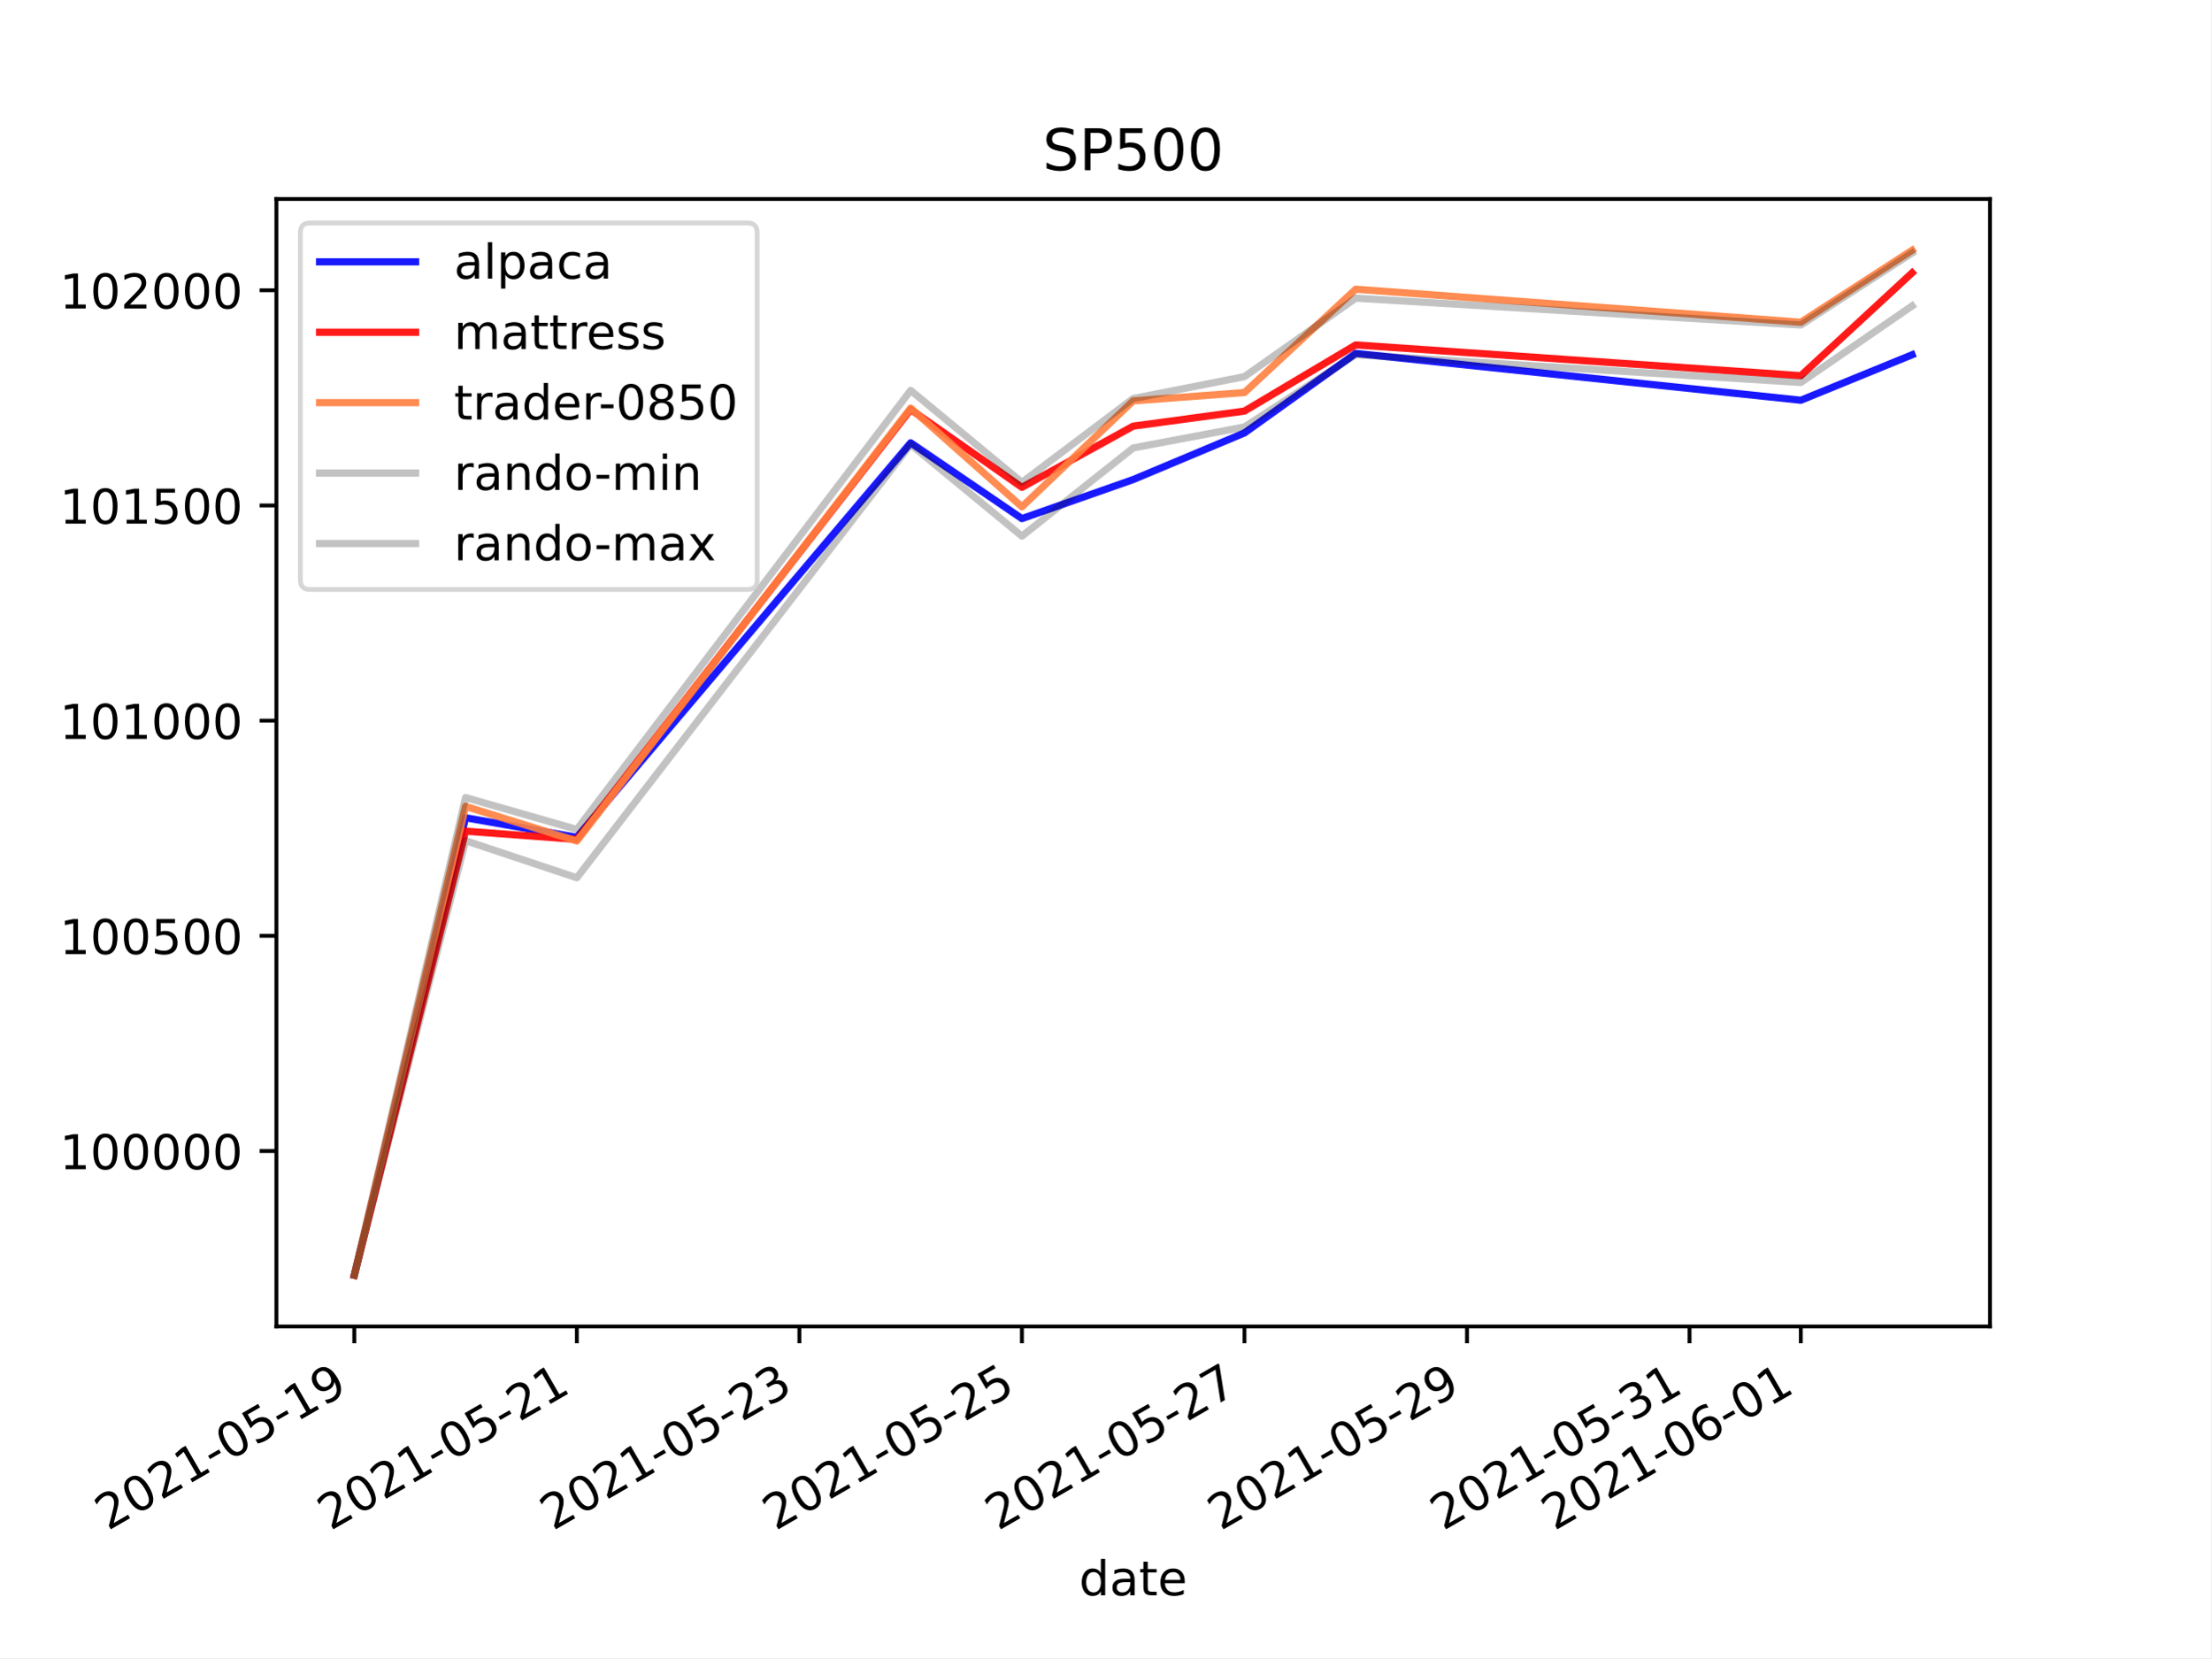
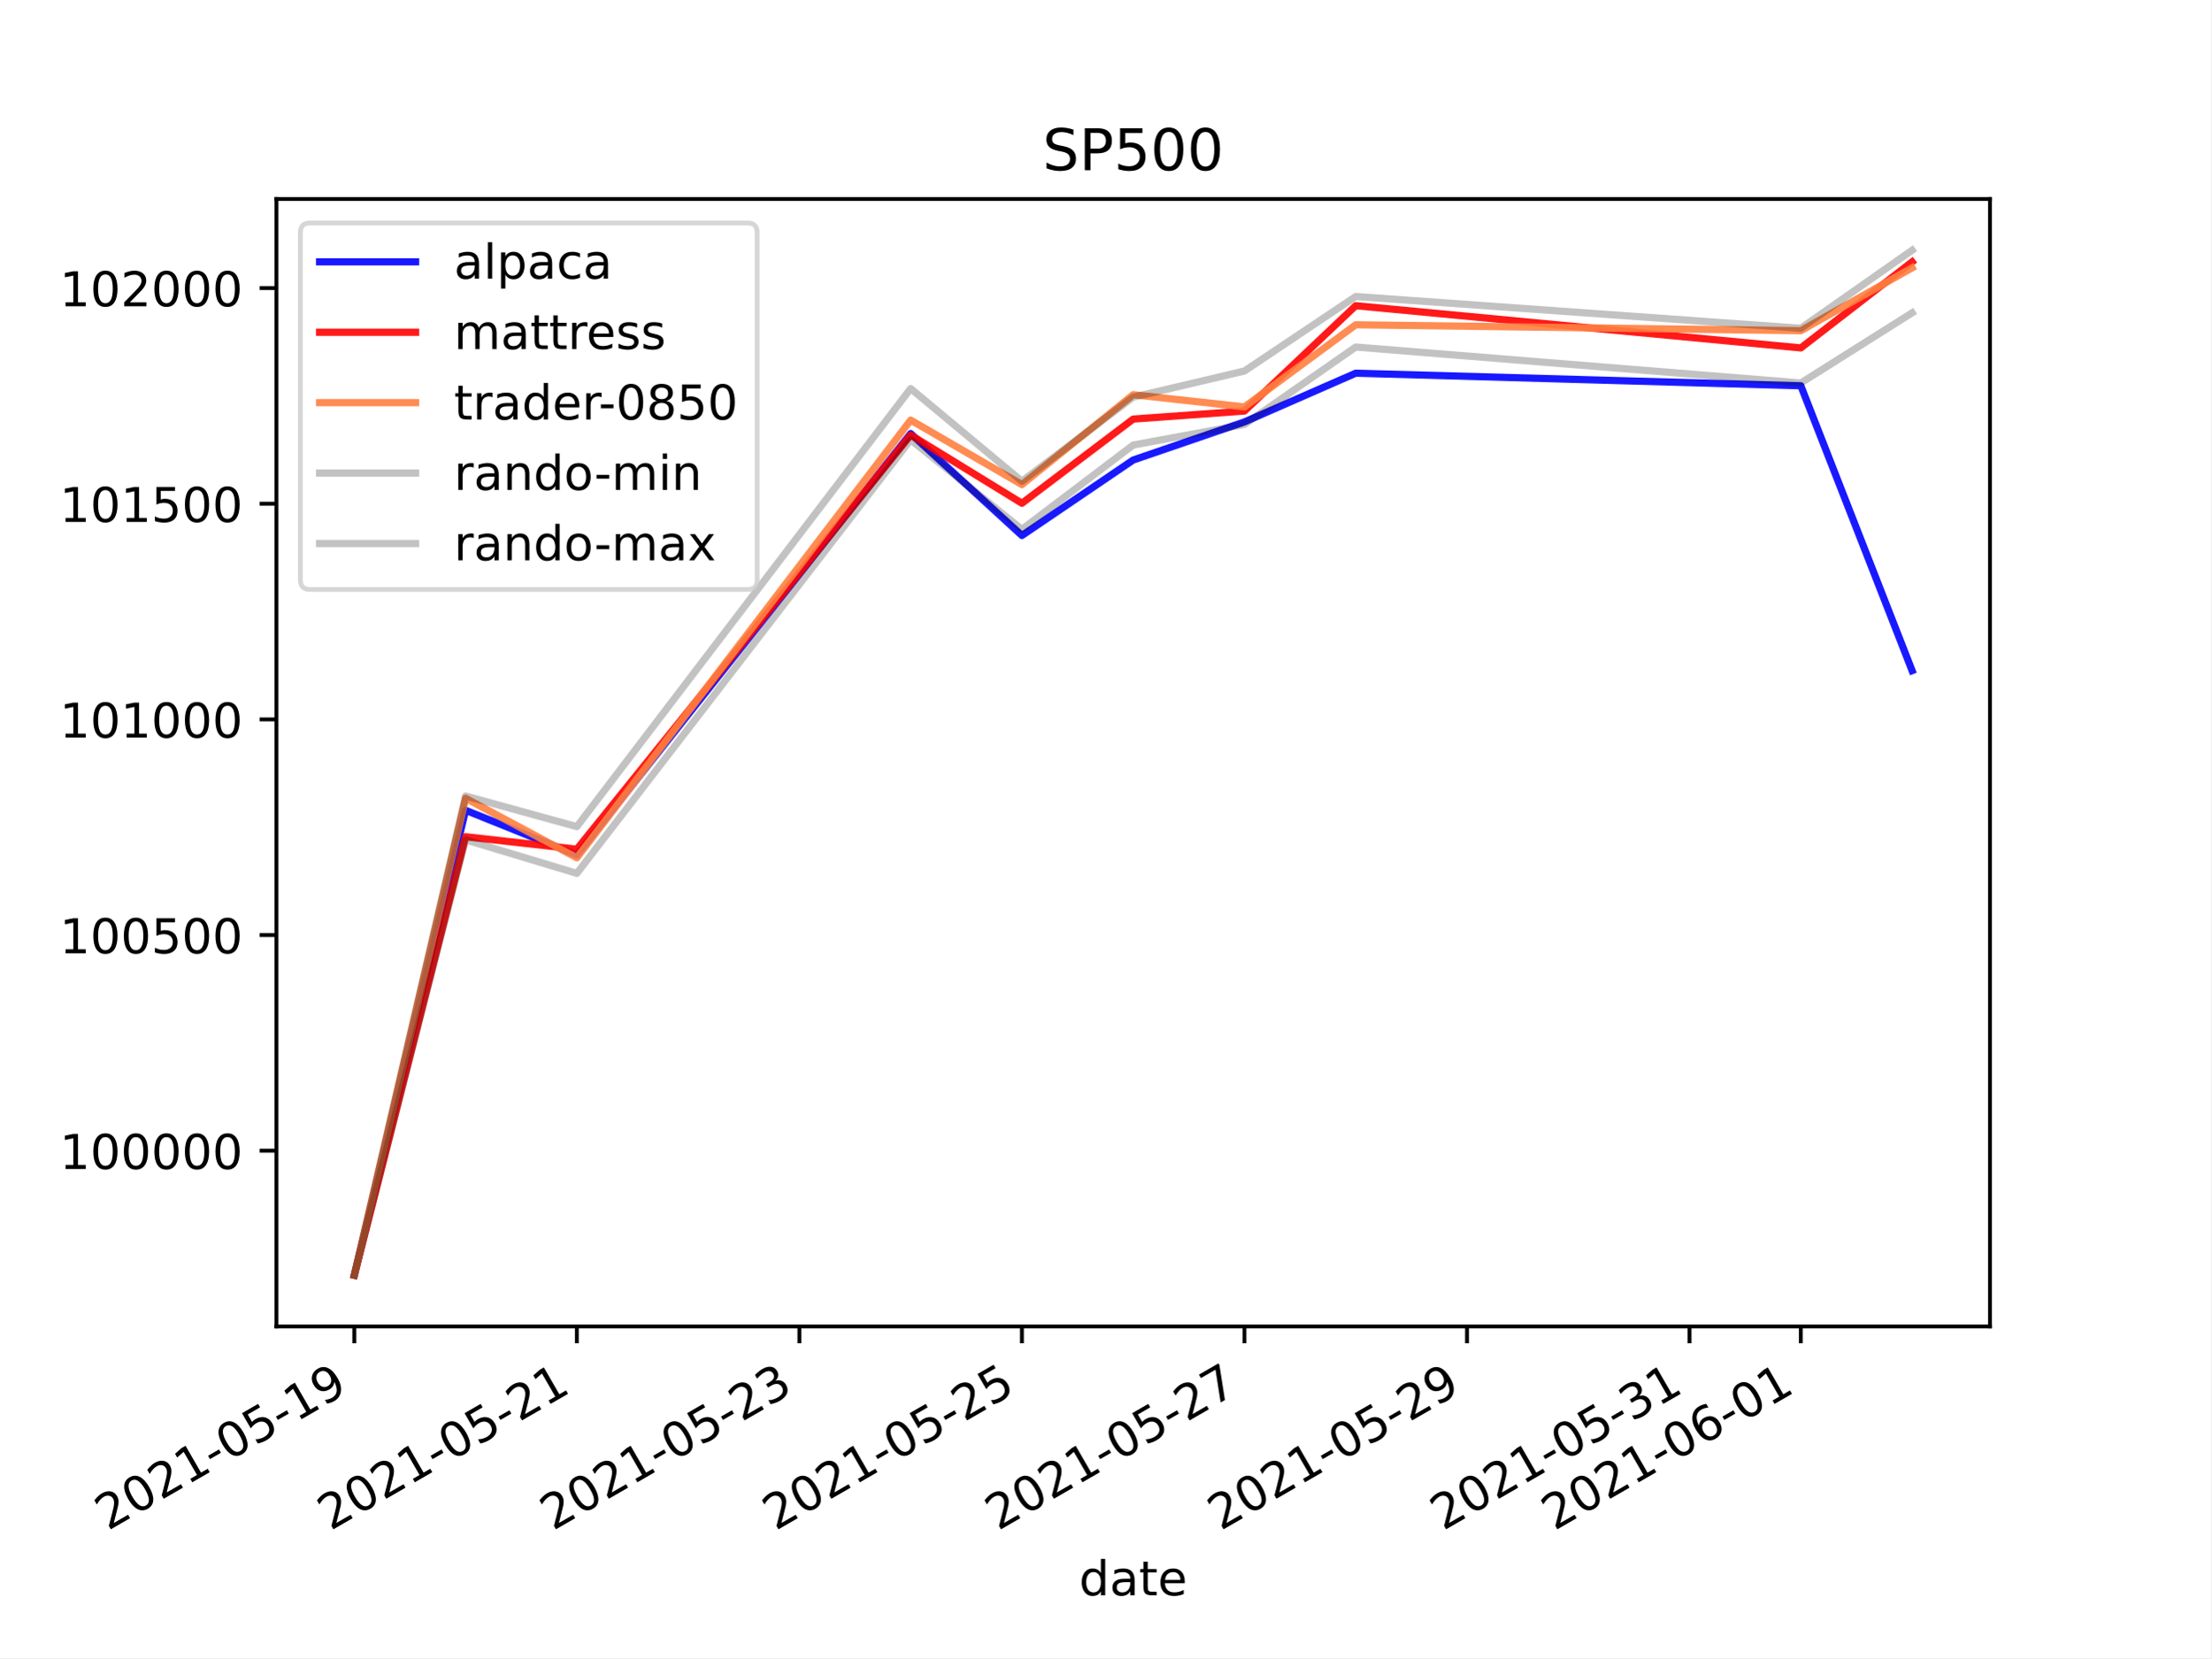
<svg xmlns="http://www.w3.org/2000/svg" xmlns:xlink="http://www.w3.org/1999/xlink" height="345.6pt" version="1.1" viewBox="0 0 460.8 345.6" width="460.8pt">
  <defs>
    <style type="text/css">*{stroke-linecap:butt;stroke-linejoin:round;}</style>
  </defs>
  <g id="figure_1">
    <g id="patch_1">
      <path d="M 0 345.6  L 460.8 345.6  L 460.8 0  L 0 0  z " style="fill:#ffffff;" />
    </g>
    <g id="axes_1">
      <g id="patch_2">
        <path d="M 57.6 276.48  L 414.72 276.48  L 414.72 41.472  L 57.6 41.472  z " style="fill:#ffffff;" />
      </g>
      <g id="matplotlib.axis_1">
        <g id="xtick_1">
          <g id="line2d_1">
            <defs>
-               <path d="M 0 0  L 0 3.5  " id="m09551b42dd" style="stroke:#000000;stroke-width:0.8;" />
-             </defs>
-             <g>
-               <use style="stroke:#000000;stroke-width:0.8;" x="73.833" xlink:href="#m09551b42dd" y="276.48" />
+               <path d="M 0 0  L 0 3.5  " id="m0da00bbc92" style="stroke:#000000;stroke-width:0.8;" />
+             </defs>
+             <g>
+               <use style="stroke:#000000;stroke-width:0.8;" x="73.833" xlink:href="#m0da00bbc92" y="276.48" />
            </g>
          </g>
          <g id="text_1">
            <g transform="translate(22.46328 319.1183)rotate(-30)scale(0.1 -0.1)">
              <defs>
                <path d="M 1228 531  L 3431 531  L 3431 0  L 469 0  L 469 531  Q 828 903 1448 1529  Q 2069 2156 2228 2338  Q 2531 2678 2651 2914  Q 2772 3150 2772 3378  Q 2772 3750 2511 3984  Q 2250 4219 1831 4219  Q 1534 4219 1204 4116  Q 875 4013 500 3803  L 500 4441  Q 881 4594 1212 4672  Q 1544 4750 1819 4750  Q 2544 4750 2975 4387  Q 3406 4025 3406 3419  Q 3406 3131 3298 2873  Q 3191 2616 2906 2266  Q 2828 2175 2409 1742  Q 1991 1309 1228 531  z " id="DejaVuSans-32" transform="scale(0.015625)" />
                <path d="M 2034 4250  Q 1547 4250 1301 3770  Q 1056 3291 1056 2328  Q 1056 1369 1301 889  Q 1547 409 2034 409  Q 2525 409 2770 889  Q 3016 1369 3016 2328  Q 3016 3291 2770 3770  Q 2525 4250 2034 4250  z M 2034 4750  Q 2819 4750 3233 4129  Q 3647 3509 3647 2328  Q 3647 1150 3233 529  Q 2819 -91 2034 -91  Q 1250 -91 836 529  Q 422 1150 422 2328  Q 422 3509 836 4129  Q 1250 4750 2034 4750  z " id="DejaVuSans-30" transform="scale(0.015625)" />
                <path d="M 794 531  L 1825 531  L 1825 4091  L 703 3866  L 703 4441  L 1819 4666  L 2450 4666  L 2450 531  L 3481 531  L 3481 0  L 794 0  L 794 531  z " id="DejaVuSans-31" transform="scale(0.015625)" />
                <path d="M 313 2009  L 1997 2009  L 1997 1497  L 313 1497  L 313 2009  z " id="DejaVuSans-2d" transform="scale(0.015625)" />
                <path d="M 691 4666  L 3169 4666  L 3169 4134  L 1269 4134  L 1269 2991  Q 1406 3038 1543 3061  Q 1681 3084 1819 3084  Q 2600 3084 3056 2656  Q 3513 2228 3513 1497  Q 3513 744 3044 326  Q 2575 -91 1722 -91  Q 1428 -91 1123 -41  Q 819 9 494 109  L 494 744  Q 775 591 1075 516  Q 1375 441 1709 441  Q 2250 441 2565 725  Q 2881 1009 2881 1497  Q 2881 1984 2565 2268  Q 2250 2553 1709 2553  Q 1456 2553 1204 2497  Q 953 2441 691 2322  L 691 4666  z " id="DejaVuSans-35" transform="scale(0.015625)" />
                <path d="M 703 97  L 703 672  Q 941 559 1184 500  Q 1428 441 1663 441  Q 2288 441 2617 861  Q 2947 1281 2994 2138  Q 2813 1869 2534 1725  Q 2256 1581 1919 1581  Q 1219 1581 811 2004  Q 403 2428 403 3163  Q 403 3881 828 4315  Q 1253 4750 1959 4750  Q 2769 4750 3195 4129  Q 3622 3509 3622 2328  Q 3622 1225 3098 567  Q 2575 -91 1691 -91  Q 1453 -91 1209 -44  Q 966 3 703 97  z M 1959 2075  Q 2384 2075 2632 2365  Q 2881 2656 2881 3163  Q 2881 3666 2632 3958  Q 2384 4250 1959 4250  Q 1534 4250 1286 3958  Q 1038 3666 1038 3163  Q 1038 2656 1286 2365  Q 1534 2075 1959 2075  z " id="DejaVuSans-39" transform="scale(0.015625)" />
              </defs>
              <use xlink:href="#DejaVuSans-32" />
              <use x="63.623" xlink:href="#DejaVuSans-30" />
              <use x="127.246" xlink:href="#DejaVuSans-32" />
              <use x="190.869" xlink:href="#DejaVuSans-31" />
              <use x="254.492" xlink:href="#DejaVuSans-2d" />
              <use x="290.576" xlink:href="#DejaVuSans-30" />
              <use x="354.199" xlink:href="#DejaVuSans-35" />
              <use x="417.822" xlink:href="#DejaVuSans-2d" />
              <use x="453.906" xlink:href="#DejaVuSans-31" />
              <use x="517.529" xlink:href="#DejaVuSans-39" />
            </g>
          </g>
        </g>
        <g id="xtick_2">
          <g id="line2d_2">
            <g>
-               <use style="stroke:#000000;stroke-width:0.8;" x="120.212" xlink:href="#m09551b42dd" y="276.48" />
+               <use style="stroke:#000000;stroke-width:0.8;" x="120.212" xlink:href="#m0da00bbc92" y="276.48" />
            </g>
          </g>
          <g id="text_2">
            <g transform="translate(68.8425 319.1183)rotate(-30)scale(0.1 -0.1)">
              <use xlink:href="#DejaVuSans-32" />
              <use x="63.623" xlink:href="#DejaVuSans-30" />
              <use x="127.246" xlink:href="#DejaVuSans-32" />
              <use x="190.869" xlink:href="#DejaVuSans-31" />
              <use x="254.492" xlink:href="#DejaVuSans-2d" />
              <use x="290.576" xlink:href="#DejaVuSans-30" />
              <use x="354.199" xlink:href="#DejaVuSans-35" />
              <use x="417.822" xlink:href="#DejaVuSans-2d" />
              <use x="453.906" xlink:href="#DejaVuSans-32" />
              <use x="517.529" xlink:href="#DejaVuSans-31" />
            </g>
          </g>
        </g>
        <g id="xtick_3">
          <g id="line2d_3">
            <g>
-               <use style="stroke:#000000;stroke-width:0.8;" x="166.591" xlink:href="#m09551b42dd" y="276.48" />
+               <use style="stroke:#000000;stroke-width:0.8;" x="166.591" xlink:href="#m0da00bbc92" y="276.48" />
            </g>
          </g>
          <g id="text_3">
            <g transform="translate(115.2217 319.1183)rotate(-30)scale(0.1 -0.1)">
              <defs>
                <path d="M 2597 2516  Q 3050 2419 3304 2112  Q 3559 1806 3559 1356  Q 3559 666 3084 287  Q 2609 -91 1734 -91  Q 1441 -91 1130 -33  Q 819 25 488 141  L 488 750  Q 750 597 1062 519  Q 1375 441 1716 441  Q 2309 441 2620 675  Q 2931 909 2931 1356  Q 2931 1769 2642 2001  Q 2353 2234 1838 2234  L 1294 2234  L 1294 2753  L 1863 2753  Q 2328 2753 2575 2939  Q 2822 3125 2822 3475  Q 2822 3834 2567 4026  Q 2313 4219 1838 4219  Q 1578 4219 1281 4162  Q 984 4106 628 3988  L 628 4550  Q 988 4650 1302 4700  Q 1616 4750 1894 4750  Q 2613 4750 3031 4423  Q 3450 4097 3450 3541  Q 3450 3153 3228 2886  Q 3006 2619 2597 2516  z " id="DejaVuSans-33" transform="scale(0.015625)" />
              </defs>
              <use xlink:href="#DejaVuSans-32" />
              <use x="63.623" xlink:href="#DejaVuSans-30" />
              <use x="127.246" xlink:href="#DejaVuSans-32" />
              <use x="190.869" xlink:href="#DejaVuSans-31" />
              <use x="254.492" xlink:href="#DejaVuSans-2d" />
              <use x="290.576" xlink:href="#DejaVuSans-30" />
              <use x="354.199" xlink:href="#DejaVuSans-35" />
              <use x="417.822" xlink:href="#DejaVuSans-2d" />
              <use x="453.906" xlink:href="#DejaVuSans-32" />
              <use x="517.529" xlink:href="#DejaVuSans-33" />
            </g>
          </g>
        </g>
        <g id="xtick_4">
          <g id="line2d_4">
            <g>
-               <use style="stroke:#000000;stroke-width:0.8;" x="212.97" xlink:href="#m09551b42dd" y="276.48" />
+               <use style="stroke:#000000;stroke-width:0.8;" x="212.97" xlink:href="#m0da00bbc92" y="276.48" />
            </g>
          </g>
          <g id="text_4">
            <g transform="translate(161.6009 319.1183)rotate(-30)scale(0.1 -0.1)">
              <use xlink:href="#DejaVuSans-32" />
              <use x="63.623" xlink:href="#DejaVuSans-30" />
              <use x="127.246" xlink:href="#DejaVuSans-32" />
              <use x="190.869" xlink:href="#DejaVuSans-31" />
              <use x="254.492" xlink:href="#DejaVuSans-2d" />
              <use x="290.576" xlink:href="#DejaVuSans-30" />
              <use x="354.199" xlink:href="#DejaVuSans-35" />
              <use x="417.822" xlink:href="#DejaVuSans-2d" />
              <use x="453.906" xlink:href="#DejaVuSans-32" />
              <use x="517.529" xlink:href="#DejaVuSans-35" />
            </g>
          </g>
        </g>
        <g id="xtick_5">
          <g id="line2d_5">
            <g>
-               <use style="stroke:#000000;stroke-width:0.8;" x="259.35" xlink:href="#m09551b42dd" y="276.48" />
+               <use style="stroke:#000000;stroke-width:0.8;" x="259.35" xlink:href="#m0da00bbc92" y="276.48" />
            </g>
          </g>
          <g id="text_5">
            <g transform="translate(207.9802 319.1183)rotate(-30)scale(0.1 -0.1)">
              <defs>
                <path d="M 525 4666  L 3525 4666  L 3525 4397  L 1831 0  L 1172 0  L 2766 4134  L 525 4134  L 525 4666  z " id="DejaVuSans-37" transform="scale(0.015625)" />
              </defs>
              <use xlink:href="#DejaVuSans-32" />
              <use x="63.623" xlink:href="#DejaVuSans-30" />
              <use x="127.246" xlink:href="#DejaVuSans-32" />
              <use x="190.869" xlink:href="#DejaVuSans-31" />
              <use x="254.492" xlink:href="#DejaVuSans-2d" />
              <use x="290.576" xlink:href="#DejaVuSans-30" />
              <use x="354.199" xlink:href="#DejaVuSans-35" />
              <use x="417.822" xlink:href="#DejaVuSans-2d" />
              <use x="453.906" xlink:href="#DejaVuSans-32" />
              <use x="517.529" xlink:href="#DejaVuSans-37" />
            </g>
          </g>
        </g>
        <g id="xtick_6">
          <g id="line2d_6">
            <g>
-               <use style="stroke:#000000;stroke-width:0.8;" x="305.729" xlink:href="#m09551b42dd" y="276.48" />
+               <use style="stroke:#000000;stroke-width:0.8;" x="305.729" xlink:href="#m0da00bbc92" y="276.48" />
            </g>
          </g>
          <g id="text_6">
            <g transform="translate(254.3594 319.1183)rotate(-30)scale(0.1 -0.1)">
              <use xlink:href="#DejaVuSans-32" />
              <use x="63.623" xlink:href="#DejaVuSans-30" />
              <use x="127.246" xlink:href="#DejaVuSans-32" />
              <use x="190.869" xlink:href="#DejaVuSans-31" />
              <use x="254.492" xlink:href="#DejaVuSans-2d" />
              <use x="290.576" xlink:href="#DejaVuSans-30" />
              <use x="354.199" xlink:href="#DejaVuSans-35" />
              <use x="417.822" xlink:href="#DejaVuSans-2d" />
              <use x="453.906" xlink:href="#DejaVuSans-32" />
              <use x="517.529" xlink:href="#DejaVuSans-39" />
            </g>
          </g>
        </g>
        <g id="xtick_7">
          <g id="line2d_7">
            <g>
-               <use style="stroke:#000000;stroke-width:0.8;" x="352.108" xlink:href="#m09551b42dd" y="276.48" />
+               <use style="stroke:#000000;stroke-width:0.8;" x="352.108" xlink:href="#m0da00bbc92" y="276.48" />
            </g>
          </g>
          <g id="text_7">
            <g transform="translate(300.7386 319.1183)rotate(-30)scale(0.1 -0.1)">
              <use xlink:href="#DejaVuSans-32" />
              <use x="63.623" xlink:href="#DejaVuSans-30" />
              <use x="127.246" xlink:href="#DejaVuSans-32" />
              <use x="190.869" xlink:href="#DejaVuSans-31" />
              <use x="254.492" xlink:href="#DejaVuSans-2d" />
              <use x="290.576" xlink:href="#DejaVuSans-30" />
              <use x="354.199" xlink:href="#DejaVuSans-35" />
              <use x="417.822" xlink:href="#DejaVuSans-2d" />
              <use x="453.906" xlink:href="#DejaVuSans-33" />
              <use x="517.529" xlink:href="#DejaVuSans-31" />
            </g>
          </g>
        </g>
        <g id="xtick_8">
          <g id="line2d_8">
            <g>
-               <use style="stroke:#000000;stroke-width:0.8;" x="375.298" xlink:href="#m09551b42dd" y="276.48" />
+               <use style="stroke:#000000;stroke-width:0.8;" x="375.298" xlink:href="#m0da00bbc92" y="276.48" />
            </g>
          </g>
          <g id="text_8">
            <g transform="translate(323.9282 319.1183)rotate(-30)scale(0.1 -0.1)">
              <defs>
                <path d="M 2113 2584  Q 1688 2584 1439 2293  Q 1191 2003 1191 1497  Q 1191 994 1439 701  Q 1688 409 2113 409  Q 2538 409 2786 701  Q 3034 994 3034 1497  Q 3034 2003 2786 2293  Q 2538 2584 2113 2584  z M 3366 4563  L 3366 3988  Q 3128 4100 2886 4159  Q 2644 4219 2406 4219  Q 1781 4219 1451 3797  Q 1122 3375 1075 2522  Q 1259 2794 1537 2939  Q 1816 3084 2150 3084  Q 2853 3084 3261 2657  Q 3669 2231 3669 1497  Q 3669 778 3244 343  Q 2819 -91 2113 -91  Q 1303 -91 875 529  Q 447 1150 447 2328  Q 447 3434 972 4092  Q 1497 4750 2381 4750  Q 2619 4750 2861 4703  Q 3103 4656 3366 4563  z " id="DejaVuSans-36" transform="scale(0.015625)" />
              </defs>
              <use xlink:href="#DejaVuSans-32" />
              <use x="63.623" xlink:href="#DejaVuSans-30" />
              <use x="127.246" xlink:href="#DejaVuSans-32" />
              <use x="190.869" xlink:href="#DejaVuSans-31" />
              <use x="254.492" xlink:href="#DejaVuSans-2d" />
              <use x="290.576" xlink:href="#DejaVuSans-30" />
              <use x="354.199" xlink:href="#DejaVuSans-36" />
              <use x="417.822" xlink:href="#DejaVuSans-2d" />
              <use x="453.906" xlink:href="#DejaVuSans-30" />
              <use x="517.529" xlink:href="#DejaVuSans-31" />
            </g>
          </g>
        </g>
        <g id="text_9">
          <g transform="translate(224.885 332.5178)scale(0.1 -0.1)">
            <defs>
              <path d="M 2906 2969  L 2906 4863  L 3481 4863  L 3481 0  L 2906 0  L 2906 525  Q 2725 213 2448 61  Q 2172 -91 1784 -91  Q 1150 -91 751 415  Q 353 922 353 1747  Q 353 2572 751 3078  Q 1150 3584 1784 3584  Q 2172 3584 2448 3432  Q 2725 3281 2906 2969  z M 947 1747  Q 947 1113 1208 752  Q 1469 391 1925 391  Q 2381 391 2643 752  Q 2906 1113 2906 1747  Q 2906 2381 2643 2742  Q 2381 3103 1925 3103  Q 1469 3103 1208 2742  Q 947 2381 947 1747  z " id="DejaVuSans-64" transform="scale(0.015625)" />
              <path d="M 2194 1759  Q 1497 1759 1228 1600  Q 959 1441 959 1056  Q 959 750 1161 570  Q 1363 391 1709 391  Q 2188 391 2477 730  Q 2766 1069 2766 1631  L 2766 1759  L 2194 1759  z M 3341 1997  L 3341 0  L 2766 0  L 2766 531  Q 2569 213 2275 61  Q 1981 -91 1556 -91  Q 1019 -91 701 211  Q 384 513 384 1019  Q 384 1609 779 1909  Q 1175 2209 1959 2209  L 2766 2209  L 2766 2266  Q 2766 2663 2505 2880  Q 2244 3097 1772 3097  Q 1472 3097 1187 3025  Q 903 2953 641 2809  L 641 3341  Q 956 3463 1253 3523  Q 1550 3584 1831 3584  Q 2591 3584 2966 3190  Q 3341 2797 3341 1997  z " id="DejaVuSans-61" transform="scale(0.015625)" />
              <path d="M 1172 4494  L 1172 3500  L 2356 3500  L 2356 3053  L 1172 3053  L 1172 1153  Q 1172 725 1289 603  Q 1406 481 1766 481  L 2356 481  L 2356 0  L 1766 0  Q 1100 0 847 248  Q 594 497 594 1153  L 594 3053  L 172 3053  L 172 3500  L 594 3500  L 594 4494  L 1172 4494  z " id="DejaVuSans-74" transform="scale(0.015625)" />
              <path d="M 3597 1894  L 3597 1613  L 953 1613  Q 991 1019 1311 708  Q 1631 397 2203 397  Q 2534 397 2845 478  Q 3156 559 3463 722  L 3463 178  Q 3153 47 2828 -22  Q 2503 -91 2169 -91  Q 1331 -91 842 396  Q 353 884 353 1716  Q 353 2575 817 3079  Q 1281 3584 2069 3584  Q 2775 3584 3186 3129  Q 3597 2675 3597 1894  z M 3022 2063  Q 3016 2534 2758 2815  Q 2500 3097 2075 3097  Q 1594 3097 1305 2825  Q 1016 2553 972 2059  L 3022 2063  z " id="DejaVuSans-65" transform="scale(0.015625)" />
            </defs>
            <use xlink:href="#DejaVuSans-64" />
            <use x="63.477" xlink:href="#DejaVuSans-61" />
            <use x="124.756" xlink:href="#DejaVuSans-74" />
            <use x="163.965" xlink:href="#DejaVuSans-65" />
          </g>
        </g>
      </g>
      <g id="matplotlib.axis_2">
        <g id="ytick_1">
          <g id="line2d_9">
            <defs>
-               <path d="M 0 0  L -3.5 0  " id="m595f0030fd" style="stroke:#000000;stroke-width:0.8;" />
-             </defs>
-             <g>
-               <use style="stroke:#000000;stroke-width:0.8;" x="57.6" xlink:href="#m595f0030fd" y="239.906" />
+               <path d="M 0 0  L -3.5 0  " id="maac58b6d9e" style="stroke:#000000;stroke-width:0.8;" />
+             </defs>
+             <g>
+               <use style="stroke:#000000;stroke-width:0.8;" x="57.6" xlink:href="#maac58b6d9e" y="239.847" />
            </g>
          </g>
          <g id="text_10">
-             <g transform="translate(12.425 243.7049)scale(0.1 -0.1)">
+             <g transform="translate(12.425 243.6465)scale(0.1 -0.1)">
              <use xlink:href="#DejaVuSans-31" />
              <use x="63.623" xlink:href="#DejaVuSans-30" />
              <use x="127.246" xlink:href="#DejaVuSans-30" />
              <use x="190.869" xlink:href="#DejaVuSans-30" />
              <use x="254.492" xlink:href="#DejaVuSans-30" />
              <use x="318.115" xlink:href="#DejaVuSans-30" />
            </g>
          </g>
        </g>
        <g id="ytick_2">
          <g id="line2d_10">
            <g>
-               <use style="stroke:#000000;stroke-width:0.8;" x="57.6" xlink:href="#m595f0030fd" y="195.053" />
+               <use style="stroke:#000000;stroke-width:0.8;" x="57.6" xlink:href="#maac58b6d9e" y="194.894" />
            </g>
          </g>
          <g id="text_11">
-             <g transform="translate(12.425 198.8524)scale(0.1 -0.1)">
+             <g transform="translate(12.425 198.6927)scale(0.1 -0.1)">
              <use xlink:href="#DejaVuSans-31" />
              <use x="63.623" xlink:href="#DejaVuSans-30" />
              <use x="127.246" xlink:href="#DejaVuSans-30" />
              <use x="190.869" xlink:href="#DejaVuSans-35" />
              <use x="254.492" xlink:href="#DejaVuSans-30" />
              <use x="318.115" xlink:href="#DejaVuSans-30" />
            </g>
          </g>
        </g>
        <g id="ytick_3">
          <g id="line2d_11">
            <g>
-               <use style="stroke:#000000;stroke-width:0.8;" x="57.6" xlink:href="#m595f0030fd" y="150.201" />
+               <use style="stroke:#000000;stroke-width:0.8;" x="57.6" xlink:href="#maac58b6d9e" y="149.94" />
            </g>
          </g>
          <g id="text_12">
-             <g transform="translate(12.425 154)scale(0.1 -0.1)">
+             <g transform="translate(12.425 153.739)scale(0.1 -0.1)">
              <use xlink:href="#DejaVuSans-31" />
              <use x="63.623" xlink:href="#DejaVuSans-30" />
              <use x="127.246" xlink:href="#DejaVuSans-31" />
              <use x="190.869" xlink:href="#DejaVuSans-30" />
              <use x="254.492" xlink:href="#DejaVuSans-30" />
              <use x="318.115" xlink:href="#DejaVuSans-30" />
            </g>
          </g>
        </g>
        <g id="ytick_4">
          <g id="line2d_12">
            <g>
-               <use style="stroke:#000000;stroke-width:0.8;" x="57.6" xlink:href="#m595f0030fd" y="105.348" />
+               <use style="stroke:#000000;stroke-width:0.8;" x="57.6" xlink:href="#maac58b6d9e" y="104.986" />
            </g>
          </g>
          <g id="text_13">
-             <g transform="translate(12.425 109.1475)scale(0.1 -0.1)">
+             <g transform="translate(12.425 108.7853)scale(0.1 -0.1)">
              <use xlink:href="#DejaVuSans-31" />
              <use x="63.623" xlink:href="#DejaVuSans-30" />
              <use x="127.246" xlink:href="#DejaVuSans-31" />
              <use x="190.869" xlink:href="#DejaVuSans-35" />
              <use x="254.492" xlink:href="#DejaVuSans-30" />
              <use x="318.115" xlink:href="#DejaVuSans-30" />
            </g>
          </g>
        </g>
        <g id="ytick_5">
          <g id="line2d_13">
            <g>
-               <use style="stroke:#000000;stroke-width:0.8;" x="57.6" xlink:href="#m595f0030fd" y="60.496" />
+               <use style="stroke:#000000;stroke-width:0.8;" x="57.6" xlink:href="#maac58b6d9e" y="60.032" />
            </g>
          </g>
          <g id="text_14">
-             <g transform="translate(12.425 64.29501)scale(0.1 -0.1)">
+             <g transform="translate(12.425 63.83156)scale(0.1 -0.1)">
              <use xlink:href="#DejaVuSans-31" />
              <use x="63.623" xlink:href="#DejaVuSans-30" />
              <use x="127.246" xlink:href="#DejaVuSans-32" />
              <use x="190.869" xlink:href="#DejaVuSans-30" />
              <use x="254.492" xlink:href="#DejaVuSans-30" />
              <use x="318.115" xlink:href="#DejaVuSans-30" />
            </g>
          </g>
        </g>
      </g>
      <g id="line2d_14">
-         <path clip-path="url(#p770f45b010)" d="M 73.833 265.798  L 97.022 170.447  L 120.212 174.515  L 189.781 92.287  L 212.97 108.09  L 236.16 99.951  L 259.35 90.232  L 282.539 73.652  L 375.298 83.419  L 398.487 73.942  " style="fill:none;stroke:#0000ff;stroke-linecap:square;stroke-opacity:0.9;stroke-width:1.5;" />
+         <path clip-path="url(#p0e69887f0f)" d="M 73.833 265.798  L 97.022 168.886  L 120.212 178.206  L 189.781 90.367  L 212.97 111.614  L 236.16 95.878  L 259.35 87.932  L 282.539 77.781  L 375.298 80.404  L 398.487 139.778  " style="fill:none;stroke:#0000ff;stroke-linecap:square;stroke-opacity:0.9;stroke-width:1.5;" />
      </g>
      <g id="line2d_15">
-         <path clip-path="url(#p770f45b010)" d="M 73.833 265.798  L 97.022 173.238  L 120.212 174.961  L 189.781 85.344  L 212.97 101.569  L 236.16 88.817  L 259.35 85.677  L 282.539 71.889  L 375.298 78.302  L 398.487 56.867  " style="fill:none;stroke:#ff0000;stroke-linecap:square;stroke-opacity:0.9;stroke-width:1.5;" />
+         <path clip-path="url(#p0e69887f0f)" d="M 73.833 265.798  L 97.022 174.397  L 120.212 176.997  L 189.781 90.662  L 212.97 104.891  L 236.16 87.344  L 259.35 85.67  L 282.539 63.716  L 375.298 72.514  L 398.487 54.582  " style="fill:none;stroke:#ff0000;stroke-linecap:square;stroke-opacity:0.9;stroke-width:1.5;" />
      </g>
      <g id="line2d_16">
-         <path clip-path="url(#p770f45b010)" d="M 73.833 265.798  L 97.022 168.077  L 120.212 175.291  L 189.781 85.064  L 212.97 105.631  L 236.16 83.554  L 259.35 81.818  L 282.539 60.275  L 375.298 67.16  L 398.487 52.154  " style="fill:none;stroke:#ff8040;stroke-linecap:square;stroke-opacity:0.9;stroke-width:1.5;" />
+         <path clip-path="url(#p0e69887f0f)" d="M 73.833 265.798  L 97.022 166.386  L 120.212 178.785  L 189.781 87.561  L 212.97 101  L 236.16 82.261  L 259.35 84.81  L 282.539 67.689  L 375.298 68.92  L 398.487 55.819  " style="fill:none;stroke:#ff8040;stroke-linecap:square;stroke-opacity:0.9;stroke-width:1.5;" />
      </g>
      <g id="line2d_17">
-         <path clip-path="url(#p770f45b010)" d="M 73.833 265.798  L 97.022 175.227  L 120.212 182.958  L 189.781 92.642  L 212.97 111.745  L 236.16 93.363  L 259.35 88.987  L 282.539 73.912  L 375.298 79.716  L 398.487 63.76  " style="fill:none;stroke:#0d0d0d;stroke-linecap:square;stroke-opacity:0.25;stroke-width:1.5;" />
+         <path clip-path="url(#p0e69887f0f)" d="M 73.833 265.798  L 97.022 175.047  L 120.212 182.036  L 189.781 91.658  L 212.97 110.33  L 236.16 92.757  L 259.35 88.47  L 282.539 72.329  L 375.298 79.82  L 398.487 65.196  " style="fill:none;stroke:#0d0d0d;stroke-linecap:square;stroke-opacity:0.25;stroke-width:1.5;" />
      </g>
      <g id="line2d_18">
-         <path clip-path="url(#p770f45b010)" d="M 73.833 265.798  L 97.022 166.232  L 120.212 172.884  L 189.781 81.368  L 212.97 100.531  L 236.16 83.062  L 259.35 78.492  L 282.539 62.138  L 375.298 67.734  L 398.487 52.728  " style="fill:none;stroke:#0d0d0d;stroke-linecap:square;stroke-opacity:0.25;stroke-width:1.5;" />
+         <path clip-path="url(#p0e69887f0f)" d="M 73.833 265.798  L 97.022 165.907  L 120.212 172.296  L 189.781 80.983  L 212.97 100.305  L 236.16 82.781  L 259.35 77.324  L 282.539 61.794  L 375.298 68.419  L 398.487 52.154  " style="fill:none;stroke:#0d0d0d;stroke-linecap:square;stroke-opacity:0.25;stroke-width:1.5;" />
      </g>
      <g id="patch_3">
        <path d="M 57.6 276.48  L 57.6 41.472  " style="fill:none;stroke:#000000;stroke-linecap:square;stroke-linejoin:miter;stroke-width:0.8;" />
      </g>
      <g id="patch_4">
        <path d="M 414.72 276.48  L 414.72 41.472  " style="fill:none;stroke:#000000;stroke-linecap:square;stroke-linejoin:miter;stroke-width:0.8;" />
      </g>
      <g id="patch_5">
        <path d="M 57.6 276.48  L 414.72 276.48  " style="fill:none;stroke:#000000;stroke-linecap:square;stroke-linejoin:miter;stroke-width:0.8;" />
      </g>
      <g id="patch_6">
        <path d="M 57.6 41.472  L 414.72 41.472  " style="fill:none;stroke:#000000;stroke-linecap:square;stroke-linejoin:miter;stroke-width:0.8;" />
      </g>
      <g id="text_15">
        <g transform="translate(217.2806 35.472)scale(0.12 -0.12)">
          <defs>
            <path d="M 3425 4513  L 3425 3897  Q 3066 4069 2747 4153  Q 2428 4238 2131 4238  Q 1616 4238 1336 4038  Q 1056 3838 1056 3469  Q 1056 3159 1242 3001  Q 1428 2844 1947 2747  L 2328 2669  Q 3034 2534 3370 2195  Q 3706 1856 3706 1288  Q 3706 609 3251 259  Q 2797 -91 1919 -91  Q 1588 -91 1214 -16  Q 841 59 441 206  L 441 856  Q 825 641 1194 531  Q 1563 422 1919 422  Q 2459 422 2753 634  Q 3047 847 3047 1241  Q 3047 1584 2836 1778  Q 2625 1972 2144 2069  L 1759 2144  Q 1053 2284 737 2584  Q 422 2884 422 3419  Q 422 4038 858 4394  Q 1294 4750 2059 4750  Q 2388 4750 2728 4690  Q 3069 4631 3425 4513  z " id="DejaVuSans-53" transform="scale(0.015625)" />
            <path d="M 1259 4147  L 1259 2394  L 2053 2394  Q 2494 2394 2734 2622  Q 2975 2850 2975 3272  Q 2975 3691 2734 3919  Q 2494 4147 2053 4147  L 1259 4147  z M 628 4666  L 2053 4666  Q 2838 4666 3239 4311  Q 3641 3956 3641 3272  Q 3641 2581 3239 2228  Q 2838 1875 2053 1875  L 1259 1875  L 1259 0  L 628 0  L 628 4666  z " id="DejaVuSans-50" transform="scale(0.015625)" />
          </defs>
          <use xlink:href="#DejaVuSans-53" />
          <use x="63.477" xlink:href="#DejaVuSans-50" />
          <use x="123.779" xlink:href="#DejaVuSans-35" />
          <use x="187.402" xlink:href="#DejaVuSans-30" />
          <use x="251.025" xlink:href="#DejaVuSans-30" />
        </g>
      </g>
      <g id="legend_1">
        <g id="patch_7">
          <path d="M 64.6 122.863  L 155.792 122.863  Q 157.792 122.863 157.792 120.863  L 157.792 48.472  Q 157.792 46.472 155.792 46.472  L 64.6 46.472  Q 62.6 46.472 62.6 48.472  L 62.6 120.863  Q 62.6 122.863 64.6 122.863  z " style="fill:#ffffff;opacity:0.8;stroke:#cccccc;stroke-linejoin:miter;" />
        </g>
        <g id="line2d_19">
          <path d="M 66.6 54.57  L 86.6 54.57  " style="fill:none;stroke:#0000ff;stroke-linecap:square;stroke-opacity:0.9;stroke-width:1.5;" />
        </g>
        <g id="line2d_20" />
        <g id="text_16">
          <g transform="translate(94.6 58.07044)scale(0.1 -0.1)">
            <defs>
              <path d="M 603 4863  L 1178 4863  L 1178 0  L 603 0  L 603 4863  z " id="DejaVuSans-6c" transform="scale(0.015625)" />
              <path d="M 1159 525  L 1159 -1331  L 581 -1331  L 581 3500  L 1159 3500  L 1159 2969  Q 1341 3281 1617 3432  Q 1894 3584 2278 3584  Q 2916 3584 3314 3078  Q 3713 2572 3713 1747  Q 3713 922 3314 415  Q 2916 -91 2278 -91  Q 1894 -91 1617 61  Q 1341 213 1159 525  z M 3116 1747  Q 3116 2381 2855 2742  Q 2594 3103 2138 3103  Q 1681 3103 1420 2742  Q 1159 2381 1159 1747  Q 1159 1113 1420 752  Q 1681 391 2138 391  Q 2594 391 2855 752  Q 3116 1113 3116 1747  z " id="DejaVuSans-70" transform="scale(0.015625)" />
              <path d="M 3122 3366  L 3122 2828  Q 2878 2963 2633 3030  Q 2388 3097 2138 3097  Q 1578 3097 1268 2742  Q 959 2388 959 1747  Q 959 1106 1268 751  Q 1578 397 2138 397  Q 2388 397 2633 464  Q 2878 531 3122 666  L 3122 134  Q 2881 22 2623 -34  Q 2366 -91 2075 -91  Q 1284 -91 818 406  Q 353 903 353 1747  Q 353 2603 823 3093  Q 1294 3584 2113 3584  Q 2378 3584 2631 3529  Q 2884 3475 3122 3366  z " id="DejaVuSans-63" transform="scale(0.015625)" />
            </defs>
            <use xlink:href="#DejaVuSans-61" />
            <use x="61.279" xlink:href="#DejaVuSans-6c" />
            <use x="89.062" xlink:href="#DejaVuSans-70" />
            <use x="152.539" xlink:href="#DejaVuSans-61" />
            <use x="213.818" xlink:href="#DejaVuSans-63" />
            <use x="268.799" xlink:href="#DejaVuSans-61" />
          </g>
        </g>
        <g id="line2d_21">
          <path d="M 66.6 69.249  L 86.6 69.249  " style="fill:none;stroke:#ff0000;stroke-linecap:square;stroke-opacity:0.9;stroke-width:1.5;" />
        </g>
        <g id="line2d_22" />
        <g id="text_17">
          <g transform="translate(94.6 72.74856)scale(0.1 -0.1)">
            <defs>
              <path d="M 3328 2828  Q 3544 3216 3844 3400  Q 4144 3584 4550 3584  Q 5097 3584 5394 3201  Q 5691 2819 5691 2113  L 5691 0  L 5113 0  L 5113 2094  Q 5113 2597 4934 2840  Q 4756 3084 4391 3084  Q 3944 3084 3684 2787  Q 3425 2491 3425 1978  L 3425 0  L 2847 0  L 2847 2094  Q 2847 2600 2669 2842  Q 2491 3084 2119 3084  Q 1678 3084 1418 2786  Q 1159 2488 1159 1978  L 1159 0  L 581 0  L 581 3500  L 1159 3500  L 1159 2956  Q 1356 3278 1631 3431  Q 1906 3584 2284 3584  Q 2666 3584 2933 3390  Q 3200 3197 3328 2828  z " id="DejaVuSans-6d" transform="scale(0.015625)" />
              <path d="M 2631 2963  Q 2534 3019 2420 3045  Q 2306 3072 2169 3072  Q 1681 3072 1420 2755  Q 1159 2438 1159 1844  L 1159 0  L 581 0  L 581 3500  L 1159 3500  L 1159 2956  Q 1341 3275 1631 3429  Q 1922 3584 2338 3584  Q 2397 3584 2469 3576  Q 2541 3569 2628 3553  L 2631 2963  z " id="DejaVuSans-72" transform="scale(0.015625)" />
              <path d="M 2834 3397  L 2834 2853  Q 2591 2978 2328 3040  Q 2066 3103 1784 3103  Q 1356 3103 1142 2972  Q 928 2841 928 2578  Q 928 2378 1081 2264  Q 1234 2150 1697 2047  L 1894 2003  Q 2506 1872 2764 1633  Q 3022 1394 3022 966  Q 3022 478 2636 193  Q 2250 -91 1575 -91  Q 1294 -91 989 -36  Q 684 19 347 128  L 347 722  Q 666 556 975 473  Q 1284 391 1588 391  Q 1994 391 2212 530  Q 2431 669 2431 922  Q 2431 1156 2273 1281  Q 2116 1406 1581 1522  L 1381 1569  Q 847 1681 609 1914  Q 372 2147 372 2553  Q 372 3047 722 3315  Q 1072 3584 1716 3584  Q 2034 3584 2315 3537  Q 2597 3491 2834 3397  z " id="DejaVuSans-73" transform="scale(0.015625)" />
            </defs>
            <use xlink:href="#DejaVuSans-6d" />
            <use x="97.412" xlink:href="#DejaVuSans-61" />
            <use x="158.691" xlink:href="#DejaVuSans-74" />
            <use x="197.9" xlink:href="#DejaVuSans-74" />
            <use x="237.109" xlink:href="#DejaVuSans-72" />
            <use x="275.973" xlink:href="#DejaVuSans-65" />
            <use x="337.496" xlink:href="#DejaVuSans-73" />
            <use x="389.596" xlink:href="#DejaVuSans-73" />
          </g>
        </g>
        <g id="line2d_23">
          <path d="M 66.6 83.927  L 86.6 83.927  " style="fill:none;stroke:#ff8040;stroke-linecap:square;stroke-opacity:0.9;stroke-width:1.5;" />
        </g>
        <g id="line2d_24" />
        <g id="text_18">
          <g transform="translate(94.6 87.42669)scale(0.1 -0.1)">
            <defs>
              <path d="M 2034 2216  Q 1584 2216 1326 1975  Q 1069 1734 1069 1313  Q 1069 891 1326 650  Q 1584 409 2034 409  Q 2484 409 2743 651  Q 3003 894 3003 1313  Q 3003 1734 2745 1975  Q 2488 2216 2034 2216  z M 1403 2484  Q 997 2584 770 2862  Q 544 3141 544 3541  Q 544 4100 942 4425  Q 1341 4750 2034 4750  Q 2731 4750 3128 4425  Q 3525 4100 3525 3541  Q 3525 3141 3298 2862  Q 3072 2584 2669 2484  Q 3125 2378 3379 2068  Q 3634 1759 3634 1313  Q 3634 634 3220 271  Q 2806 -91 2034 -91  Q 1263 -91 848 271  Q 434 634 434 1313  Q 434 1759 690 2068  Q 947 2378 1403 2484  z M 1172 3481  Q 1172 3119 1398 2916  Q 1625 2713 2034 2713  Q 2441 2713 2670 2916  Q 2900 3119 2900 3481  Q 2900 3844 2670 4047  Q 2441 4250 2034 4250  Q 1625 4250 1398 4047  Q 1172 3844 1172 3481  z " id="DejaVuSans-38" transform="scale(0.015625)" />
            </defs>
            <use xlink:href="#DejaVuSans-74" />
            <use x="39.209" xlink:href="#DejaVuSans-72" />
            <use x="80.322" xlink:href="#DejaVuSans-61" />
            <use x="141.602" xlink:href="#DejaVuSans-64" />
            <use x="205.078" xlink:href="#DejaVuSans-65" />
            <use x="266.602" xlink:href="#DejaVuSans-72" />
            <use x="301.34" xlink:href="#DejaVuSans-2d" />
            <use x="337.424" xlink:href="#DejaVuSans-30" />
            <use x="401.047" xlink:href="#DejaVuSans-38" />
            <use x="464.67" xlink:href="#DejaVuSans-35" />
            <use x="528.293" xlink:href="#DejaVuSans-30" />
          </g>
        </g>
        <g id="line2d_25">
          <path d="M 66.6 98.605  L 86.6 98.605  " style="fill:none;stroke:#0d0d0d;stroke-linecap:square;stroke-opacity:0.25;stroke-width:1.5;" />
        </g>
        <g id="line2d_26" />
        <g id="text_19">
          <g transform="translate(94.6 102.1048)scale(0.1 -0.1)">
            <defs>
              <path d="M 3513 2113  L 3513 0  L 2938 0  L 2938 2094  Q 2938 2591 2744 2837  Q 2550 3084 2163 3084  Q 1697 3084 1428 2787  Q 1159 2491 1159 1978  L 1159 0  L 581 0  L 581 3500  L 1159 3500  L 1159 2956  Q 1366 3272 1645 3428  Q 1925 3584 2291 3584  Q 2894 3584 3203 3211  Q 3513 2838 3513 2113  z " id="DejaVuSans-6e" transform="scale(0.015625)" />
              <path d="M 1959 3097  Q 1497 3097 1228 2736  Q 959 2375 959 1747  Q 959 1119 1226 758  Q 1494 397 1959 397  Q 2419 397 2687 759  Q 2956 1122 2956 1747  Q 2956 2369 2687 2733  Q 2419 3097 1959 3097  z M 1959 3584  Q 2709 3584 3137 3096  Q 3566 2609 3566 1747  Q 3566 888 3137 398  Q 2709 -91 1959 -91  Q 1206 -91 779 398  Q 353 888 353 1747  Q 353 2609 779 3096  Q 1206 3584 1959 3584  z " id="DejaVuSans-6f" transform="scale(0.015625)" />
              <path d="M 603 3500  L 1178 3500  L 1178 0  L 603 0  L 603 3500  z M 603 4863  L 1178 4863  L 1178 4134  L 603 4134  L 603 4863  z " id="DejaVuSans-69" transform="scale(0.015625)" />
            </defs>
            <use xlink:href="#DejaVuSans-72" />
            <use x="41.113" xlink:href="#DejaVuSans-61" />
            <use x="102.393" xlink:href="#DejaVuSans-6e" />
            <use x="165.771" xlink:href="#DejaVuSans-64" />
            <use x="229.248" xlink:href="#DejaVuSans-6f" />
            <use x="292.305" xlink:href="#DejaVuSans-2d" />
            <use x="328.389" xlink:href="#DejaVuSans-6d" />
            <use x="425.801" xlink:href="#DejaVuSans-69" />
            <use x="453.584" xlink:href="#DejaVuSans-6e" />
          </g>
        </g>
        <g id="line2d_27">
          <path d="M 66.6 113.283  L 86.6 113.283  " style="fill:none;stroke:#0d0d0d;stroke-linecap:square;stroke-opacity:0.25;stroke-width:1.5;" />
        </g>
        <g id="line2d_28" />
        <g id="text_20">
          <g transform="translate(94.6 116.7829)scale(0.1 -0.1)">
            <defs>
              <path d="M 3513 3500  L 2247 1797  L 3578 0  L 2900 0  L 1881 1375  L 863 0  L 184 0  L 1544 1831  L 300 3500  L 978 3500  L 1906 2253  L 2834 3500  L 3513 3500  z " id="DejaVuSans-78" transform="scale(0.015625)" />
            </defs>
            <use xlink:href="#DejaVuSans-72" />
            <use x="41.113" xlink:href="#DejaVuSans-61" />
            <use x="102.393" xlink:href="#DejaVuSans-6e" />
            <use x="165.771" xlink:href="#DejaVuSans-64" />
            <use x="229.248" xlink:href="#DejaVuSans-6f" />
            <use x="292.305" xlink:href="#DejaVuSans-2d" />
            <use x="328.389" xlink:href="#DejaVuSans-6d" />
            <use x="425.801" xlink:href="#DejaVuSans-61" />
            <use x="487.08" xlink:href="#DejaVuSans-78" />
          </g>
        </g>
      </g>
    </g>
  </g>
  <defs>
-     <clipPath id="p770f45b010">
+     <clipPath id="p0e69887f0f">
      <rect height="235.008" width="357.12" x="57.6" y="41.472" />
    </clipPath>
  </defs>
</svg>
